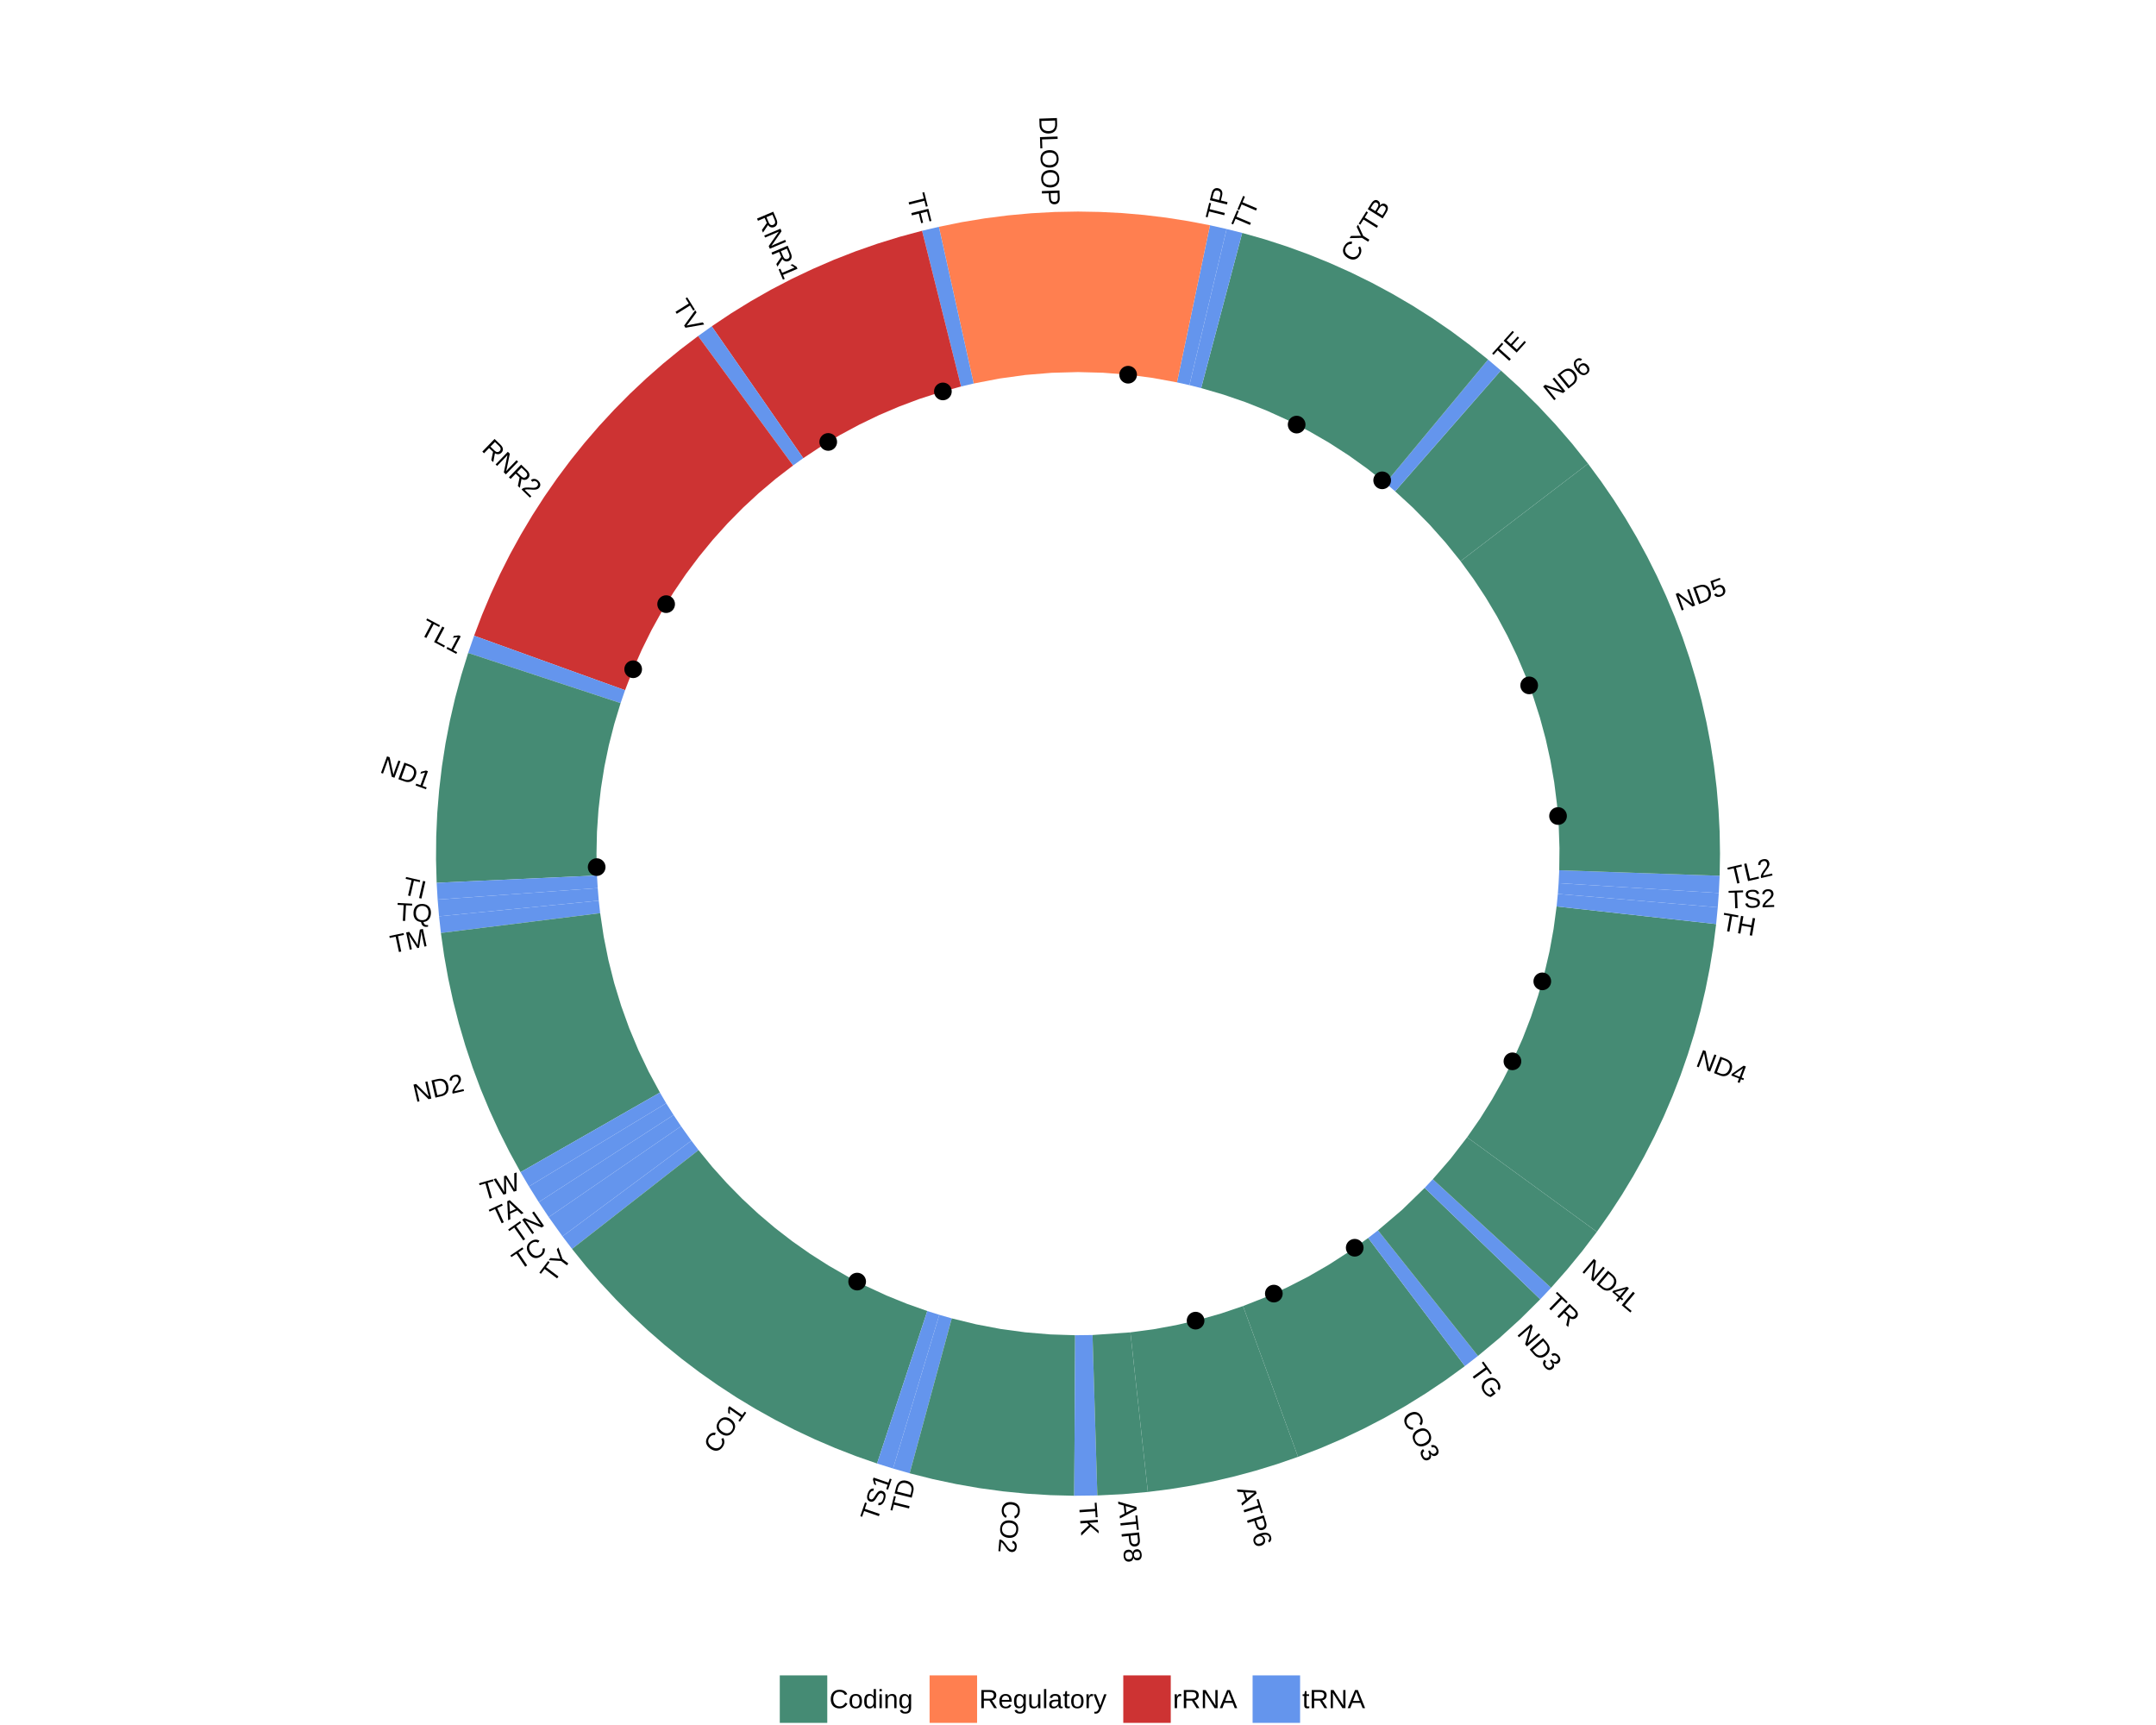
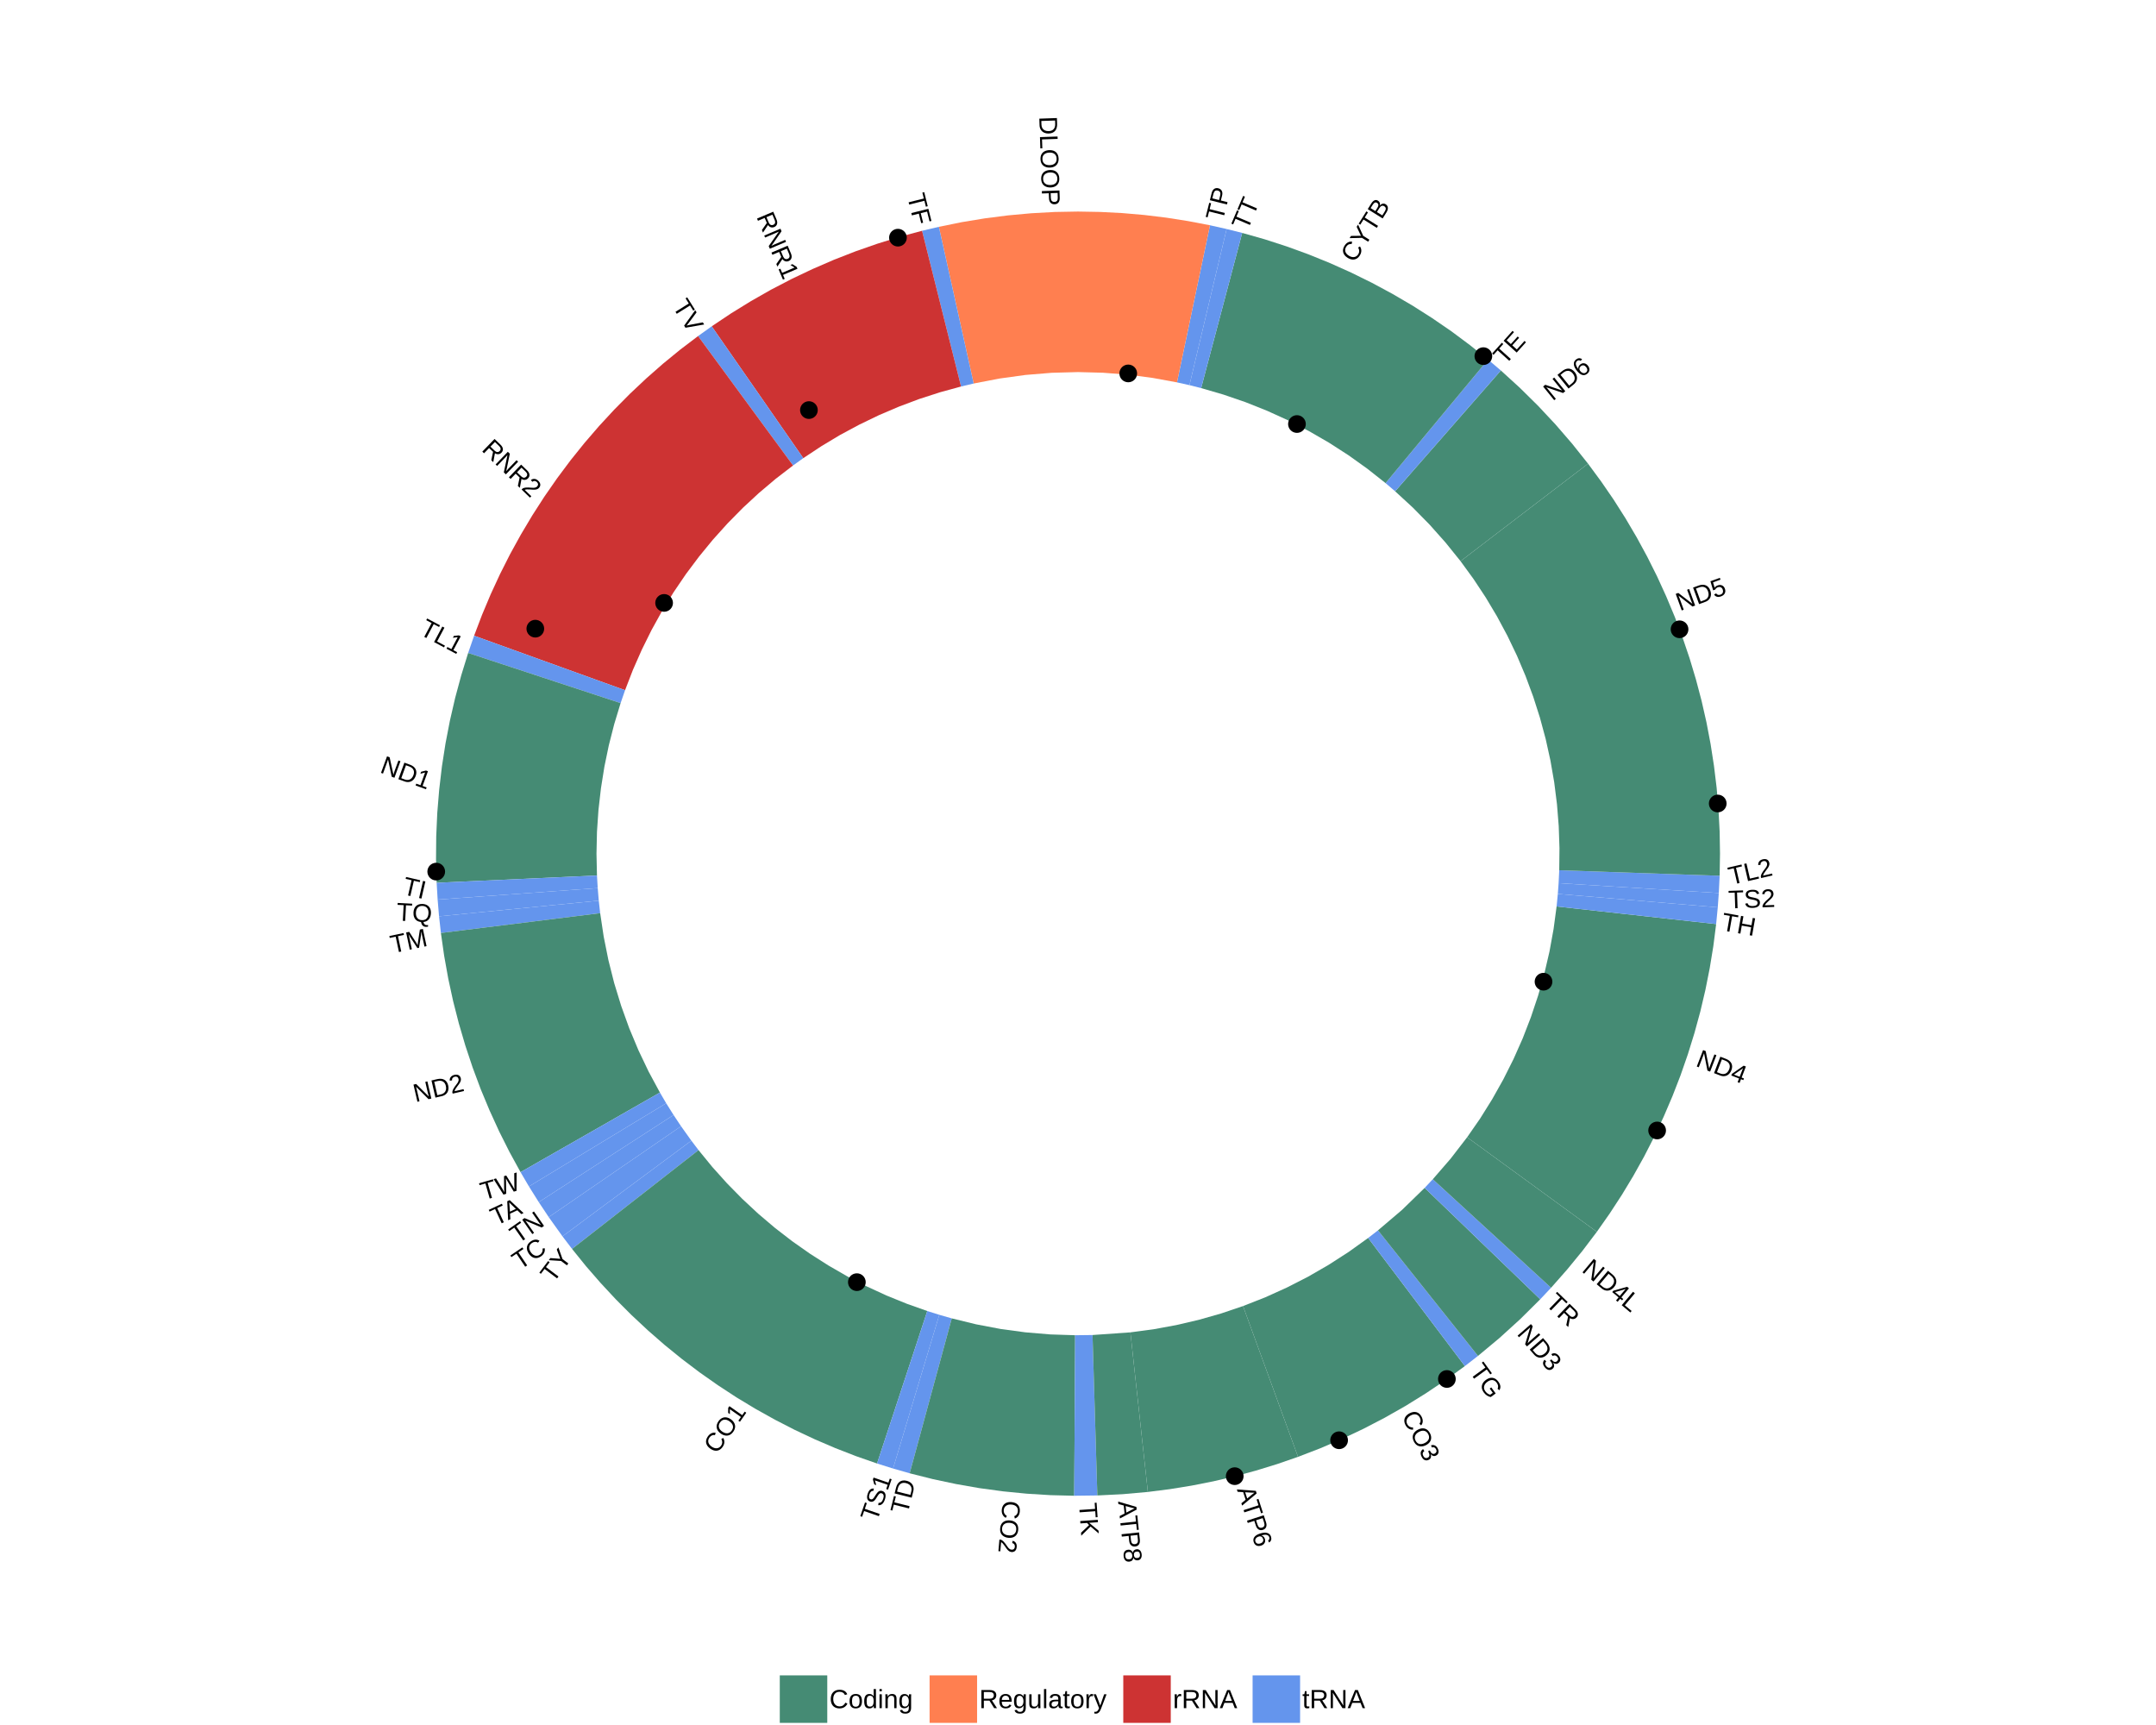
<svg xmlns="http://www.w3.org/2000/svg" viewBox="0 0 720.00 576.00">
  <defs>
    <style type="text/css">
    line, polyline, polygon, path, rect, circle {
      fill: none;
      stroke: #000000;
      stroke-linecap: round;
      stroke-linejoin: round;
      stroke-miterlimit: 10.00;
    }
  </style>
  </defs>
  <rect width="100%" height="100%" style="stroke: none; fill: #FFFFFF;" />
  <defs>
    <clipPath id="cpOTIuMDB8NjI4LjAwfDU1My4wNXwxNy4wNA==">
      <rect x="92.00" y="17.04" width="536.01" height="536.01" />
    </clipPath>
  </defs>
  <polygon points="325.16,128.06 323.50,120.59 321.84,113.11 320.18,105.64 318.52,98.16 316.86,90.69 315.20,83.21 313.54,75.74 321.19,74.18 328.89,72.91 336.63,71.92 344.40,71.21 352.20,70.78 360.00,70.64 360.00,78.30 360.00,85.96 360.00,93.61 360.00,101.27 360.00,108.93 360.00,116.59 360.00,124.24 351.22,124.48 342.47,125.20 333.77,126.40 325.16,128.06 " style="stroke-width: 1.07; stroke: none; fill: #FF7F50;" clip-path="url(#cpOTIuMDB8NjI4LjAwfDU1My4wNXwxNy4wNA==)" />
  <polygon points="320.94,129.06 319.08,121.63 317.22,114.20 315.36,106.78 313.50,99.35 311.64,91.92 309.78,84.49 307.92,77.06 313.54,75.74 315.20,83.21 316.86,90.69 318.52,98.16 320.18,105.64 321.84,113.11 323.50,120.59 325.16,128.06 320.94,129.06 " style="stroke-width: 1.07; stroke: none; fill: #6495ED;" clip-path="url(#cpOTIuMDB8NjI4LjAwfDU1My4wNXwxNy4wNA==)" />
  <polygon points="268.26,152.98 263.89,146.69 259.52,140.40 255.16,134.11 250.79,127.82 246.42,121.54 242.05,115.25 237.68,108.96 244.13,104.65 250.73,100.58 257.47,96.74 264.35,93.16 271.36,89.83 278.47,86.75 285.70,83.93 293.02,81.37 300.43,79.08 307.92,77.06 309.78,84.49 311.64,91.92 313.50,99.35 315.36,106.78 317.22,114.20 319.08,121.63 320.94,129.06 313.93,130.98 307.01,133.22 300.20,135.78 293.52,138.63 286.97,141.79 280.56,145.23 274.33,148.97 268.26,152.98 " style="stroke-width: 1.07; stroke: none; fill: #CD3333;" clip-path="url(#cpOTIuMDB8NjI4LjAwfDU1My4wNXwxNy4wNA==)" />
  <polygon points="264.84,155.43 260.31,149.25 255.77,143.08 251.24,136.91 246.71,130.74 242.18,124.56 237.65,118.39 233.12,112.22 237.68,108.96 242.05,115.25 246.42,121.54 250.79,127.82 255.16,134.11 259.52,140.40 263.89,146.69 268.26,152.98 264.84,155.43 " style="stroke-width: 1.07; stroke: none; fill: #6495ED;" clip-path="url(#cpOTIuMDB8NjI4LjAwfDU1My4wNXwxNy4wNA==)" />
  <polygon points="208.74,230.46 201.54,227.87 194.34,225.27 187.14,222.67 179.93,220.07 172.73,217.47 165.53,214.87 158.33,212.27 160.98,205.30 163.87,198.43 167.00,191.66 170.36,185.01 173.96,178.48 177.78,172.07 181.81,165.81 186.07,159.68 190.53,153.71 195.20,147.90 200.07,142.25 205.13,136.78 210.38,131.48 215.81,126.37 221.41,121.45 227.18,116.73 233.12,112.22 237.65,118.39 242.18,124.56 246.71,130.74 251.24,136.91 255.77,143.08 260.31,149.25 264.84,155.43 259.04,159.89 253.46,164.60 248.09,169.57 242.96,174.78 238.07,180.21 233.43,185.87 229.05,191.72 224.94,197.77 221.11,204.00 217.57,210.40 214.33,216.95 211.38,223.64 208.74,230.46 " style="stroke-width: 1.07; stroke: none; fill: #CD3333;" clip-path="url(#cpOTIuMDB8NjI4LjAwfDU1My4wNXwxNy4wNA==)" />
  <polygon points="207.25,234.79 199.98,232.39 192.71,230.00 185.43,227.61 178.16,225.21 170.89,222.82 163.61,220.43 156.34,218.03 158.33,212.27 165.53,214.87 172.73,217.47 179.93,220.07 187.14,222.67 194.34,225.27 201.54,227.87 208.74,230.46 207.25,234.79 " style="stroke-width: 1.07; stroke: none; fill: #6495ED;" clip-path="url(#cpOTIuMDB8NjI4LjAwfDU1My4wNXwxNy4wNA==)" />
  <polygon points="199.36,292.35 191.71,292.69 184.06,293.04 176.42,293.39 168.77,293.74 161.12,294.08 153.47,294.43 145.82,294.78 145.61,286.99 145.68,279.21 146.03,271.42 146.67,263.66 147.58,255.93 148.78,248.23 150.26,240.58 152.01,233.00 154.04,225.48 156.34,218.03 163.61,220.43 170.89,222.82 178.16,225.21 185.43,227.61 192.71,230.00 199.98,232.39 207.25,234.79 205.13,241.77 203.32,248.85 201.84,256.00 200.69,263.21 199.86,270.46 199.36,277.75 199.20,285.05 199.36,292.35 " style="stroke-width: 1.07; stroke: none; fill: #458B74;" clip-path="url(#cpOTIuMDB8NjI4LjAwfDU1My4wNXwxNy4wNA==)" />
  <polygon points="199.61,296.55 191.97,297.09 184.33,297.64 176.70,298.19 169.06,298.74 161.42,299.28 153.78,299.83 146.15,300.38 145.82,294.78 153.47,294.43 161.12,294.08 168.77,293.74 176.42,293.39 184.06,293.04 191.71,292.69 199.36,292.35 199.61,296.55 " style="stroke-width: 1.07; stroke: none; fill: #6495ED;" clip-path="url(#cpOTIuMDB8NjI4LjAwfDU1My4wNXwxNy4wNA==)" />
  <polygon points="199.96,300.74 192.34,301.49 184.72,302.23 177.10,302.98 169.48,303.73 161.86,304.47 154.24,305.22 146.62,305.97 146.15,300.38 153.78,299.83 161.42,299.28 169.06,298.74 176.70,298.19 184.33,297.64 191.97,297.09 199.61,296.55 199.96,300.74 " style="stroke-width: 1.07; stroke: none; fill: #6495ED;" clip-path="url(#cpOTIuMDB8NjI4LjAwfDU1My4wNXwxNy4wNA==)" />
  <polygon points="200.43,304.92 192.83,305.87 185.23,306.81 177.63,307.76 170.04,308.71 162.44,309.65 154.84,310.60 147.24,311.54 146.62,305.97 154.24,305.22 161.86,304.47 169.48,303.73 177.10,302.98 184.72,302.23 192.34,301.49 199.96,300.74 200.43,304.92 " style="stroke-width: 1.07; stroke: none; fill: #6495ED;" clip-path="url(#cpOTIuMDB8NjI4LjAwfDU1My4wNXwxNy4wNA==)" />
  <polygon points="220.38,364.81 213.73,368.61 207.08,372.41 200.43,376.21 193.78,380.01 187.13,383.81 180.48,387.60 173.84,391.40 170.14,384.65 166.68,377.76 163.48,370.76 160.52,363.65 157.83,356.43 155.40,349.13 153.23,341.74 151.32,334.27 149.69,326.75 148.33,319.17 147.24,311.54 154.84,310.60 162.44,309.65 170.04,308.71 177.63,307.76 185.23,306.81 192.83,305.87 200.43,304.92 201.61,312.77 203.17,320.56 205.11,328.26 207.44,335.86 210.13,343.33 213.19,350.65 216.61,357.82 220.38,364.81 " style="stroke-width: 1.07; stroke: none; fill: #458B74;" clip-path="url(#cpOTIuMDB8NjI4LjAwfDU1My4wNXwxNy4wNA==)" />
  <polygon points="222.48,368.39 215.93,372.36 209.38,376.32 202.83,380.29 196.29,384.26 189.74,388.23 183.19,392.20 176.64,396.17 173.84,391.40 180.48,387.60 187.13,383.81 193.78,380.01 200.43,376.21 207.08,372.41 213.73,368.61 220.38,364.81 222.48,368.39 " style="stroke-width: 1.07; stroke: none; fill: #6495ED;" clip-path="url(#cpOTIuMDB8NjI4LjAwfDU1My4wNXwxNy4wNA==)" />
  <polygon points="224.94,372.31 218.51,376.47 212.08,380.63 205.64,384.78 199.21,388.94 192.78,393.09 186.35,397.25 179.92,401.40 176.64,396.17 183.19,392.20 189.74,388.23 196.29,384.26 202.83,380.29 209.38,376.32 215.93,372.36 222.48,368.39 224.94,372.31 " style="stroke-width: 1.07; stroke: none; fill: #6495ED;" clip-path="url(#cpOTIuMDB8NjI4LjAwfDU1My4wNXwxNy4wNA==)" />
  <polygon points="227.44,376.07 221.13,380.40 214.82,384.74 208.50,389.07 202.19,393.41 195.88,397.74 189.57,402.08 183.25,406.41 179.92,401.40 186.35,397.25 192.78,393.09 199.21,388.94 205.64,384.78 212.08,380.63 218.51,376.47 224.94,372.31 227.44,376.07 " style="stroke-width: 1.07; stroke: none; fill: #6495ED;" clip-path="url(#cpOTIuMDB8NjI4LjAwfDU1My4wNXwxNy4wNA==)" />
  <polygon points="230.88,380.88 224.73,385.45 218.58,390.01 212.43,394.57 206.28,399.14 200.13,403.70 193.98,408.27 187.84,412.83 183.25,406.41 189.57,402.08 195.88,397.74 202.19,393.41 208.50,389.07 214.82,384.74 221.13,380.40 227.44,376.07 230.88,380.88 " style="stroke-width: 1.07; stroke: none; fill: #6495ED;" clip-path="url(#cpOTIuMDB8NjI4LjAwfDU1My4wNXwxNy4wNA==)" />
  <polygon points="233.28,384.04 227.24,388.75 221.21,393.46 215.18,398.18 209.14,402.89 203.11,407.61 197.07,412.32 191.04,417.03 187.84,412.83 193.98,408.27 200.13,403.70 206.28,399.14 212.43,394.57 218.58,390.01 224.73,385.45 230.88,380.88 233.28,384.04 " style="stroke-width: 1.07; stroke: none; fill: #6495ED;" clip-path="url(#cpOTIuMDB8NjI4LjAwfDU1My4wNXwxNy4wNA==)" />
  <polygon points="309.67,437.77 307.27,445.04 304.88,452.31 302.48,459.59 300.08,466.86 297.69,474.13 295.29,481.40 292.89,488.68 285.87,486.23 278.95,483.54 272.12,480.61 265.39,477.45 258.78,474.05 252.29,470.43 245.93,466.59 239.71,462.52 233.63,458.25 227.70,453.76 221.93,449.08 216.33,444.19 210.90,439.12 205.65,433.86 200.59,428.42 195.71,422.81 191.04,417.03 197.07,412.32 203.11,407.61 209.14,402.89 215.18,398.18 221.21,393.46 227.24,388.75 233.28,384.04 237.89,389.68 242.76,395.10 247.87,400.30 253.21,405.27 258.76,409.98 264.53,414.44 270.49,418.63 276.64,422.55 282.95,426.19 289.43,429.54 296.05,432.59 302.80,435.33 309.67,437.77 " style="stroke-width: 1.07; stroke: none; fill: #458B74;" clip-path="url(#cpOTIuMDB8NjI4LjAwfDU1My4wNXwxNy4wNA==)" />
  <polygon points="313.68,439.03 311.48,446.37 309.27,453.70 307.06,461.03 304.86,468.36 302.65,475.70 300.45,483.03 298.24,490.36 292.89,488.68 295.29,481.40 297.69,474.13 300.08,466.86 302.48,459.59 304.88,452.31 307.27,445.04 309.67,437.77 313.68,439.03 " style="stroke-width: 1.07; stroke: none; fill: #6495ED;" clip-path="url(#cpOTIuMDB8NjI4LjAwfDU1My4wNXwxNy4wNA==)" />
  <polygon points="317.84,440.22 315.84,447.61 313.83,455.00 311.82,462.39 309.81,469.78 307.81,477.17 305.80,484.56 303.79,491.95 298.24,490.36 300.45,483.03 302.65,475.70 304.86,468.36 307.06,461.03 309.27,453.70 311.48,446.37 313.68,439.03 317.84,440.22 " style="stroke-width: 1.07; stroke: none; fill: #6495ED;" clip-path="url(#cpOTIuMDB8NjI4LjAwfDU1My4wNXwxNy4wNA==)" />
  <polygon points="359.05,445.85 359.01,453.50 358.96,461.16 358.92,468.82 358.87,476.47 358.83,484.13 358.78,491.79 358.74,499.45 350.80,499.25 342.87,498.76 334.96,497.98 327.09,496.91 319.27,495.54 311.50,493.89 303.79,491.95 305.80,484.56 307.81,477.17 309.81,469.78 311.82,462.39 313.83,455.00 315.84,447.61 317.84,440.22 325.95,442.20 334.14,443.76 342.41,444.88 350.72,445.58 359.05,445.85 " style="stroke-width: 1.07; stroke: none; fill: #458B74;" clip-path="url(#cpOTIuMDB8NjI4LjAwfDU1My4wNXwxNy4wNA==)" />
  <polygon points="364.85,445.78 365.08,453.43 365.31,461.08 365.54,468.74 365.77,476.39 366.00,484.04 366.23,491.70 366.46,499.35 358.74,499.45 358.78,491.79 358.83,484.13 358.87,476.47 358.92,468.82 358.96,461.16 359.01,453.50 359.05,445.85 364.85,445.78 " style="stroke-width: 1.07; stroke: none; fill: #6495ED;" clip-path="url(#cpOTIuMDB8NjI4LjAwfDU1My4wNXwxNy4wNA==)" />
  <polygon points="377.50,444.89 378.33,452.51 379.16,460.12 380.00,467.73 380.83,475.34 381.66,482.95 382.50,490.57 383.33,498.18 374.91,498.93 366.46,499.35 366.23,491.70 366.00,484.04 365.77,476.39 365.54,468.74 365.31,461.08 365.08,453.43 364.85,445.78 377.50,444.89 " style="stroke-width: 1.07; stroke: none; fill: #458B74;" clip-path="url(#cpOTIuMDB8NjI4LjAwfDU1My4wNXwxNy4wNA==)" />
  <polygon points="415.11,436.11 417.74,443.30 420.36,450.50 422.99,457.69 425.61,464.88 428.23,472.08 430.86,479.27 433.48,486.46 426.51,488.87 419.46,491.04 412.34,492.96 405.16,494.64 397.93,496.07 390.65,497.25 383.33,498.18 382.50,490.57 381.66,482.95 380.83,475.34 380.00,467.73 379.16,460.12 378.33,452.51 377.50,444.89 385.17,443.87 392.79,442.47 400.33,440.71 407.78,438.59 415.11,436.11 " style="stroke-width: 1.07; stroke: none; fill: #458B74;" clip-path="url(#cpOTIuMDB8NjI4LjAwfDU1My4wNXwxNy4wNA==)" />
  <polygon points="456.90,413.37 461.51,419.49 466.13,425.60 470.74,431.71 475.36,437.82 479.97,443.93 484.58,450.04 489.20,456.15 482.76,460.83 476.15,465.26 469.39,469.45 462.47,473.38 455.41,477.05 448.22,480.46 440.91,483.60 433.48,486.46 430.86,479.27 428.23,472.08 425.61,464.88 422.99,457.69 420.36,450.50 417.74,443.30 415.11,436.11 422.52,433.20 429.77,429.92 436.85,426.30 443.74,422.32 450.43,418.01 456.90,413.37 " style="stroke-width: 1.07; stroke: none; fill: #458B74;" clip-path="url(#cpOTIuMDB8NjI4LjAwfDU1My4wNXwxNy4wNA==)" />
  <polygon points="460.18,410.83 464.95,416.82 469.72,422.81 474.49,428.80 479.26,434.79 484.03,440.78 488.80,446.77 493.57,452.76 489.20,456.15 484.58,450.04 479.97,443.93 475.36,437.82 470.74,431.71 466.13,425.60 461.51,419.49 456.90,413.37 460.18,410.83 " style="stroke-width: 1.07; stroke: none; fill: #6495ED;" clip-path="url(#cpOTIuMDB8NjI4LjAwfDU1My4wNXwxNy4wNA==)" />
  <polygon points="475.77,396.65 481.28,401.96 486.80,407.27 492.31,412.59 497.82,417.90 503.34,423.22 508.85,428.53 514.36,433.85 507.71,440.45 500.77,446.76 493.57,452.76 488.80,446.77 484.03,440.78 479.26,434.79 474.49,428.80 469.72,422.81 464.95,416.82 460.18,410.83 468.21,404.00 475.77,396.65 " style="stroke-width: 1.07; stroke: none; fill: #458B74;" clip-path="url(#cpOTIuMDB8NjI4LjAwfDU1My4wNXwxNy4wNA==)" />
  <polygon points="478.49,393.76 484.13,398.94 489.77,404.11 495.41,409.29 501.06,414.47 506.70,419.64 512.34,424.82 517.98,430.00 514.36,433.85 508.85,428.53 503.34,423.22 497.82,417.90 492.31,412.59 486.80,407.27 481.28,401.96 475.77,396.65 478.49,393.76 " style="stroke-width: 1.07; stroke: none; fill: #6495ED;" clip-path="url(#cpOTIuMDB8NjI4LjAwfDU1My4wNXwxNy4wNA==)" />
  <polygon points="489.95,379.75 496.14,384.26 502.33,388.77 508.52,393.28 514.71,397.79 520.90,402.30 527.08,406.81 533.27,411.32 528.41,417.74 523.31,423.96 517.98,430.00 512.34,424.82 506.70,419.64 501.06,414.47 495.41,409.29 489.77,404.11 484.13,398.94 478.49,393.76 484.42,386.92 489.95,379.75 " style="stroke-width: 1.07; stroke: none; fill: #458B74;" clip-path="url(#cpOTIuMDB8NjI4LjAwfDU1My4wNXwxNy4wNA==)" />
  <polygon points="519.83,302.68 527.44,303.52 535.06,304.36 542.67,305.20 550.28,306.04 557.89,306.88 565.50,307.72 573.11,308.56 572.17,315.93 570.97,323.26 569.52,330.55 567.82,337.78 565.86,344.95 563.66,352.05 561.22,359.07 558.53,366.00 555.61,372.83 552.45,379.55 549.06,386.17 545.44,392.66 541.60,399.02 537.54,405.24 533.27,411.32 527.08,406.81 520.90,402.30 514.71,397.79 508.52,393.28 502.33,388.77 496.14,384.26 489.95,379.75 494.28,373.51 498.31,367.06 502.03,360.44 505.44,353.64 508.52,346.70 511.26,339.61 513.67,332.40 515.74,325.09 517.46,317.69 518.82,310.21 519.83,302.68 " style="stroke-width: 1.07; stroke: none; fill: #458B74;" clip-path="url(#cpOTIuMDB8NjI4LjAwfDU1My4wNXwxNy4wNA==)" />
  <polygon points="520.24,298.49 527.87,299.13 535.50,299.77 543.13,300.41 550.76,301.05 558.39,301.69 566.02,302.33 573.65,302.97 573.11,308.56 565.50,307.72 557.89,306.88 550.28,306.04 542.67,305.20 535.06,304.36 527.44,303.52 519.83,302.68 520.24,298.49 " style="stroke-width: 1.07; stroke: none; fill: #6495ED;" clip-path="url(#cpOTIuMDB8NjI4LjAwfDU1My4wNXwxNy4wNA==)" />
  <polygon points="520.50,294.90 528.14,295.37 535.79,295.84 543.43,296.31 551.07,296.78 558.71,297.25 566.36,297.72 574.00,298.19 573.65,302.97 566.02,302.33 558.39,301.69 550.76,301.05 543.13,300.41 535.50,299.77 527.87,299.13 520.24,298.49 520.50,294.90 " style="stroke-width: 1.07; stroke: none; fill: #6495ED;" clip-path="url(#cpOTIuMDB8NjI4LjAwfDU1My4wNXwxNy4wNA==)" />
  <polygon points="520.71,290.58 528.36,290.84 536.01,291.11 543.67,291.37 551.32,291.63 558.97,291.90 566.62,292.16 574.28,292.42 574.00,298.19 566.36,297.72 558.71,297.25 551.07,296.78 543.43,296.31 535.79,295.84 528.14,295.37 520.50,294.90 520.71,290.58 " style="stroke-width: 1.07; stroke: none; fill: #6495ED;" clip-path="url(#cpOTIuMDB8NjI4LjAwfDU1My4wNXwxNy4wNA==)" />
  <polygon points="487.75,187.38 493.83,182.73 499.91,178.08 506.00,173.43 512.08,168.78 518.16,164.13 524.25,159.48 530.33,154.83 534.70,160.76 538.87,166.83 542.82,173.04 546.56,179.39 550.08,185.86 553.38,192.45 556.44,199.15 559.28,205.94 561.88,212.84 564.24,219.81 566.36,226.87 568.24,233.99 569.87,241.17 571.25,248.41 572.38,255.69 573.27,263.00 573.90,270.34 574.28,277.69 574.40,285.06 574.28,292.42 566.62,292.16 558.97,291.90 551.32,291.63 543.67,291.37 536.01,291.11 528.36,290.84 520.71,290.58 520.79,283.21 520.54,275.85 519.95,268.51 519.03,261.20 517.77,253.95 516.18,246.75 514.26,239.64 512.02,232.63 509.46,225.72 506.59,218.94 503.40,212.29 499.92,205.80 496.15,199.48 492.09,193.34 487.75,187.38 " style="stroke-width: 1.07; stroke: none; fill: #458B74;" clip-path="url(#cpOTIuMDB8NjI4LjAwfDU1My4wNXwxNy4wNA==)" />
  <polygon points="465.91,164.05 470.95,158.28 475.99,152.52 481.04,146.76 486.08,141.00 491.12,135.24 496.17,129.48 501.21,123.71 507.52,129.46 513.60,135.46 519.43,141.69 525.01,148.15 530.33,154.83 524.25,159.48 518.16,164.13 512.08,168.78 506.00,173.43 499.91,178.08 493.83,182.73 487.75,187.38 482.73,181.15 477.41,175.17 471.80,169.47 465.91,164.05 " style="stroke-width: 1.07; stroke: none; fill: #458B74;" clip-path="url(#cpOTIuMDB8NjI4LjAwfDU1My4wNXwxNy4wNA==)" />
  <polygon points="462.71,161.32 467.60,155.43 472.49,149.53 477.38,143.64 482.27,137.75 487.16,131.86 492.05,125.97 496.94,120.07 501.21,123.71 496.17,129.48 491.12,135.24 486.08,141.00 481.04,146.76 475.99,152.52 470.95,158.28 465.91,164.05 462.71,161.32 " style="stroke-width: 1.07; stroke: none; fill: #6495ED;" clip-path="url(#cpOTIuMDB8NjI4LjAwfDU1My4wNXwxNy4wNA==)" />
  <polygon points="401.13,129.59 403.08,122.19 405.04,114.79 407.00,107.38 408.96,99.98 410.92,92.58 412.88,85.18 414.83,77.77 422.30,79.89 429.68,82.28 436.97,84.93 444.16,87.85 451.23,91.02 458.19,94.45 465.02,98.13 471.72,102.05 478.26,106.21 484.66,110.60 490.88,115.23 496.94,120.07 492.05,125.97 487.16,131.86 482.27,137.75 477.38,143.64 472.49,149.53 467.60,155.43 462.71,161.32 456.62,156.51 450.31,152.00 443.79,147.80 437.07,143.92 430.18,140.36 423.12,137.15 415.91,134.28 408.57,131.76 401.13,129.59 " style="stroke-width: 1.07; stroke: none; fill: #458B74;" clip-path="url(#cpOTIuMDB8NjI4LjAwfDU1My4wNXwxNy4wNA==)" />
  <polygon points="397.22,128.61 398.99,121.16 400.77,113.71 402.54,106.26 404.31,98.81 406.08,91.36 407.86,83.92 409.63,76.47 414.83,77.77 412.88,85.18 410.92,92.58 408.96,99.98 407.00,107.38 405.04,114.79 403.08,122.19 401.13,129.59 397.22,128.61 " style="stroke-width: 1.07; stroke: none; fill: #6495ED;" clip-path="url(#cpOTIuMDB8NjI4LjAwfDU1My4wNXwxNy4wNA==)" />
  <polygon points="393.06,127.68 394.63,120.18 396.21,112.69 397.78,105.20 399.35,97.70 400.93,90.21 402.50,82.72 404.08,75.22 409.63,76.47 407.86,83.92 406.08,91.36 404.31,98.81 402.54,106.26 400.77,113.71 398.99,121.16 397.22,128.61 393.06,127.68 " style="stroke-width: 1.07; stroke: none; fill: #6495ED;" clip-path="url(#cpOTIuMDB8NjI4LjAwfDU1My4wNXwxNy4wNA==)" />
  <polygon points="360.00,124.24 360.00,116.59 360.00,108.93 360.00,101.27 360.00,93.61 360.00,85.96 360.00,78.30 360.00,70.64 367.40,70.77 374.79,71.15 382.16,71.79 389.50,72.68 396.81,73.83 404.08,75.22 402.50,82.72 400.93,90.21 399.35,97.70 397.78,105.20 396.21,112.69 394.63,120.18 393.06,127.68 384.87,126.18 376.62,125.10 368.32,124.46 360.00,124.24 " style="stroke-width: 1.07; stroke: none; fill: #FF7F50;" clip-path="url(#cpOTIuMDB8NjI4LjAwfDU1My4wNXwxNy4wNA==)" />
  <g clip-path="url(#cpOTIuMDB8NjI4LjAwfDU1My4wNXwxNy4wNA==)">
    <text transform="translate(347.06,38.92) rotate(88)" style="font-size: 8.54px; font-family: Liberation Sans;" textLength="29.88px" lengthAdjust="spacingAndGlyphs">DLOOP</text>
  </g>
  <g clip-path="url(#cpOTIuMDB8NjI4LjAwfDU1My4wNXwxNy4wNA==)">
    <text transform="translate(302.90,65.40) rotate(76)" style="font-size: 8.54px; font-family: Liberation Sans;" textLength="10.44px" lengthAdjust="spacingAndGlyphs">TF</text>
  </g>
  <g clip-path="url(#cpOTIuMDB8NjI4LjAwfDU1My4wNXwxNy4wNA==)">
    <text transform="translate(252.54,72.34) rotate(67)" style="font-size: 8.54px; font-family: Liberation Sans;" textLength="23.22px" lengthAdjust="spacingAndGlyphs">RNR1</text>
  </g>
  <g clip-path="url(#cpOTIuMDB8NjI4LjAwfDU1My4wNXwxNy4wNA==)">
    <text transform="translate(224.41,102.24) rotate(58)" style="font-size: 8.54px; font-family: Liberation Sans;" textLength="10.91px" lengthAdjust="spacingAndGlyphs">TV</text>
  </g>
  <g clip-path="url(#cpOTIuMDB8NjI4LjAwfDU1My4wNXwxNy4wNA==)">
    <text transform="translate(160.57,150.31) rotate(44)" style="font-size: 8.54px; font-family: Liberation Sans;" textLength="23.22px" lengthAdjust="spacingAndGlyphs">RNR2</text>
  </g>
  <g clip-path="url(#cpOTIuMDB8NjI4LjAwfDU1My4wNXwxNy4wNA==)">
    <text transform="translate(139.73,211.62) rotate(28)" style="font-size: 8.54px; font-family: Liberation Sans;" textLength="14.72px" lengthAdjust="spacingAndGlyphs">TL1</text>
  </g>
  <g clip-path="url(#cpOTIuMDB8NjI4LjAwfDU1My4wNXwxNy4wNA==)">
    <text transform="translate(126.58,257.83) rotate(20)" style="font-size: 8.54px; font-family: Liberation Sans;" textLength="17.06px" lengthAdjust="spacingAndGlyphs">ND1</text>
  </g>
  <g clip-path="url(#cpOTIuMDB8NjI4LjAwfDU1My4wNXwxNy4wNA==)">
    <text transform="translate(134.11,298.52) rotate(13)" style="font-size: 8.54px; font-family: Liberation Sans;" textLength="7.59px" lengthAdjust="spacingAndGlyphs">TI</text>
  </g>
  <g clip-path="url(#cpOTIuMDB8NjI4LjAwfDU1My4wNXwxNy4wNA==)">
    <text transform="translate(132.31,307.36) rotate(3)" style="font-size: 8.54px; font-family: Liberation Sans;" textLength="11.86px" lengthAdjust="spacingAndGlyphs">TQ</text>
  </g>
  <g clip-path="url(#cpOTIuMDB8NjI4LjAwfDU1My4wNXwxNy4wNA==)">
    <text transform="translate(131.06,318.35) rotate(-12)" style="font-size: 8.54px; font-family: Liberation Sans;" textLength="12.33px" lengthAdjust="spacingAndGlyphs">TM</text>
  </g>
  <g clip-path="url(#cpOTIuMDB8NjI4LjAwfDU1My4wNXwxNy4wNA==)">
    <text transform="translate(138.72,368.05) rotate(-13)" style="font-size: 8.54px; font-family: Liberation Sans;" textLength="17.06px" lengthAdjust="spacingAndGlyphs">ND2</text>
  </g>
  <g clip-path="url(#cpOTIuMDB8NjI4LjAwfDU1My4wNXwxNy4wNA==)">
    <text transform="translate(161.41,400.82) rotate(-16)" style="font-size: 8.54px; font-family: Liberation Sans;" textLength="13.27px" lengthAdjust="spacingAndGlyphs">TW</text>
  </g>
  <g clip-path="url(#cpOTIuMDB8NjI4LjAwfDU1My4wNXwxNy4wNA==)">
    <text transform="translate(165.53,409.40) rotate(-25)" style="font-size: 8.54px; font-family: Liberation Sans;" textLength="10.27px" lengthAdjust="spacingAndGlyphs">TA</text>
  </g>
  <g clip-path="url(#cpOTIuMDB8NjI4LjAwfDU1My4wNXwxNy4wNA==)">
    <text transform="translate(172.92,415.47) rotate(-35)" style="font-size: 8.54px; font-family: Liberation Sans;" textLength="11.38px" lengthAdjust="spacingAndGlyphs">TN</text>
  </g>
  <g clip-path="url(#cpOTIuMDB8NjI4LjAwfDU1My4wNXwxNy4wNA==)">
    <text transform="translate(173.56,424.21) rotate(-34)" style="font-size: 8.54px; font-family: Liberation Sans;" textLength="11.38px" lengthAdjust="spacingAndGlyphs">TC</text>
  </g>
  <g clip-path="url(#cpOTIuMDB8NjI4LjAwfDU1My4wNXwxNy4wNA==)">
    <text transform="translate(184.70,428.64) rotate(-53)" style="font-size: 8.54px; font-family: Liberation Sans;" textLength="10.91px" lengthAdjust="spacingAndGlyphs">TY</text>
  </g>
  <g clip-path="url(#cpOTIuMDB8NjI4LjAwfDU1My4wNXwxNy4wNA==)">
    <text transform="translate(239.38,485.78) rotate(-55)" style="font-size: 8.54px; font-family: Liberation Sans;" textLength="17.55px" lengthAdjust="spacingAndGlyphs">CO1</text>
  </g>
  <g clip-path="url(#cpOTIuMDB8NjI4LjAwfDU1My4wNXwxNy4wNA==)">
    <text transform="translate(292.79,508.36) rotate(-71)" style="font-size: 8.54px; font-family: Liberation Sans;" textLength="15.66px" lengthAdjust="spacingAndGlyphs">TS1</text>
  </g>
  <g clip-path="url(#cpOTIuMDB8NjI4LjAwfDU1My4wNXwxNy4wNA==)">
    <text transform="translate(303.03,505.84) rotate(-76)" style="font-size: 8.54px; font-family: Liberation Sans;" textLength="11.38px" lengthAdjust="spacingAndGlyphs">TD</text>
  </g>
  <g clip-path="url(#cpOTIuMDB8NjI4LjAwfDU1My4wNXwxNy4wNA==)">
    <text transform="translate(334.91,500.88) rotate(95)" style="font-size: 8.54px; font-family: Liberation Sans;" textLength="17.55px" lengthAdjust="spacingAndGlyphs">CO2</text>
  </g>
  <g clip-path="url(#cpOTIuMDB8NjI4LjAwfDU1My4wNXwxNy4wNA==)">
    <text transform="translate(360.33,501.99) rotate(86)" style="font-size: 8.54px; font-family: Liberation Sans;" textLength="10.91px" lengthAdjust="spacingAndGlyphs">TK</text>
  </g>
  <g clip-path="url(#cpOTIuMDB8NjI4LjAwfDU1My4wNXwxNy4wNA==)">
    <text transform="translate(373.40,501.38) rotate(84)" style="font-size: 8.54px; font-family: Liberation Sans;" textLength="20.70px" lengthAdjust="spacingAndGlyphs">ATP8</text>
  </g>
  <g clip-path="url(#cpOTIuMDB8NjI4LjAwfDU1My4wNXwxNy4wNA==)">
    <text transform="translate(413.05,497.33) rotate(72)" style="font-size: 8.54px; font-family: Liberation Sans;" textLength="20.70px" lengthAdjust="spacingAndGlyphs">ATP6</text>
  </g>
  <g clip-path="url(#cpOTIuMDB8NjI4LjAwfDU1My4wNXwxNy4wNA==)">
    <text transform="translate(467.93,472.85) rotate(63)" style="font-size: 8.54px; font-family: Liberation Sans;" textLength="17.55px" lengthAdjust="spacingAndGlyphs">CO3</text>
  </g>
  <g clip-path="url(#cpOTIuMDB8NjI4LjAwfDU1My4wNXwxNy4wNA==)">
    <text transform="translate(490.51,457.93) rotate(54)" style="font-size: 8.54px; font-family: Liberation Sans;" textLength="11.86px" lengthAdjust="spacingAndGlyphs">TG</text>
  </g>
  <g clip-path="url(#cpOTIuMDB8NjI4LjAwfDU1My4wNXwxNy4wNA==)">
    <text transform="translate(506.35,445.46) rotate(49)" style="font-size: 8.54px; font-family: Liberation Sans;" textLength="17.06px" lengthAdjust="spacingAndGlyphs">ND3</text>
  </g>
  <g clip-path="url(#cpOTIuMDB8NjI4LjAwfDU1My4wNXwxNy4wNA==)">
    <text transform="translate(515.81,435.47) rotate(44)" style="font-size: 8.54px; font-family: Liberation Sans;" textLength="11.38px" lengthAdjust="spacingAndGlyphs">TR</text>
  </g>
  <g clip-path="url(#cpOTIuMDB8NjI4LjAwfDU1My4wNXwxNy4wNA==)">
    <text transform="translate(527.95,424.40) rotate(40)" style="font-size: 8.54px; font-family: Liberation Sans;" textLength="21.81px" lengthAdjust="spacingAndGlyphs">ND4L</text>
  </g>
  <g clip-path="url(#cpOTIuMDB8NjI4LjAwfDU1My4wNXwxNy4wNA==)">
    <text transform="translate(565.99,355.87) rotate(21)" style="font-size: 8.54px; font-family: Liberation Sans;" textLength="17.06px" lengthAdjust="spacingAndGlyphs">ND4</text>
  </g>
  <g clip-path="url(#cpOTIuMDB8NjI4LjAwfDU1My4wNXwxNy4wNA==)">
    <text transform="translate(574.58,310.58) rotate(10)" style="font-size: 8.54px; font-family: Liberation Sans;" textLength="11.38px" lengthAdjust="spacingAndGlyphs">TH</text>
  </g>
  <g clip-path="url(#cpOTIuMDB8NjI4LjAwfDU1My4wNXwxNy4wNA==)">
    <text transform="translate(577.27,303.36) rotate(-2)" style="font-size: 8.54px; font-family: Liberation Sans;" textLength="15.66px" lengthAdjust="spacingAndGlyphs">TS2</text>
  </g>
  <g clip-path="url(#cpOTIuMDB8NjI4LjAwfDU1My4wNXwxNy4wNA==)">
    <text transform="translate(578.00,295.53) rotate(-13)" style="font-size: 8.54px; font-family: Liberation Sans;" textLength="14.72px" lengthAdjust="spacingAndGlyphs">TL2</text>
  </g>
  <g clip-path="url(#cpOTIuMDB8NjI4LjAwfDU1My4wNXwxNy4wNA==)">
    <text transform="translate(560.96,204.07) rotate(-20)" style="font-size: 8.54px; font-family: Liberation Sans;" textLength="17.06px" lengthAdjust="spacingAndGlyphs">ND5</text>
  </g>
  <g clip-path="url(#cpOTIuMDB8NjI4LjAwfDU1My4wNXwxNy4wNA==)">
    <text transform="translate(518.48,134.07) rotate(-39)" style="font-size: 8.54px; font-family: Liberation Sans;" textLength="17.06px" lengthAdjust="spacingAndGlyphs">ND6</text>
  </g>
  <g clip-path="url(#cpOTIuMDB8NjI4LjAwfDU1My4wNXwxNy4wNA==)">
    <text transform="translate(502.54,122.12) rotate(-48)" style="font-size: 8.54px; font-family: Liberation Sans;" textLength="10.91px" lengthAdjust="spacingAndGlyphs">TE</text>
  </g>
  <g clip-path="url(#cpOTIuMDB8NjI4LjAwfDU1My4wNXwxNy4wNA==)">
    <text transform="translate(452.32,88.02) rotate(-58)" style="font-size: 8.54px; font-family: Liberation Sans;" textLength="22.75px" lengthAdjust="spacingAndGlyphs">CYTB</text>
  </g>
  <g clip-path="url(#cpOTIuMDB8NjI4LjAwfDU1My4wNXwxNy4wNA==)">
    <text transform="translate(416.56,77.15) rotate(-67)" style="font-size: 8.54px; font-family: Liberation Sans;" textLength="10.44px" lengthAdjust="spacingAndGlyphs">TT</text>
  </g>
  <g clip-path="url(#cpOTIuMDB8NjI4LjAwfDU1My4wNXwxNy4wNA==)">
    <text transform="translate(408.31,74.02) rotate(-76)" style="font-size: 8.54px; font-family: Liberation Sans;" textLength="10.91px" lengthAdjust="spacingAndGlyphs">TP</text>
  </g>
-   <circle cx="314.88" cy="130.70" r="1.95pt" style="stroke-width: 0.71; fill: #000000;" clip-path="url(#cpOTIuMDB8NjI4LjAwfDU1My4wNXwxNy4wNA==)" />
-   <circle cx="276.59" cy="147.57" r="1.95pt" style="stroke-width: 0.71; fill: #000000;" clip-path="url(#cpOTIuMDB8NjI4LjAwfDU1My4wNXwxNy4wNA==)" />
-   <circle cx="222.46" cy="201.73" r="1.95pt" style="stroke-width: 0.71; fill: #000000;" clip-path="url(#cpOTIuMDB8NjI4LjAwfDU1My4wNXwxNy4wNA==)" />
-   <circle cx="211.45" cy="223.47" r="1.95pt" style="stroke-width: 0.71; fill: #000000;" clip-path="url(#cpOTIuMDB8NjI4LjAwfDU1My4wNXwxNy4wNA==)" />
-   <circle cx="199.26" cy="289.54" r="1.95pt" style="stroke-width: 0.71; fill: #000000;" clip-path="url(#cpOTIuMDB8NjI4LjAwfDU1My4wNXwxNy4wNA==)" />
-   <circle cx="286.25" cy="427.94" r="1.95pt" style="stroke-width: 0.71; fill: #000000;" clip-path="url(#cpOTIuMDB8NjI4LjAwfDU1My4wNXwxNy4wNA==)" />
-   <circle cx="399.27" cy="440.98" r="1.95pt" style="stroke-width: 0.71; fill: #000000;" clip-path="url(#cpOTIuMDB8NjI4LjAwfDU1My4wNXwxNy4wNA==)" />
-   <circle cx="425.40" cy="431.95" r="1.95pt" style="stroke-width: 0.71; fill: #000000;" clip-path="url(#cpOTIuMDB8NjI4LjAwfDU1My4wNXwxNy4wNA==)" />
-   <circle cx="452.41" cy="416.64" r="1.95pt" style="stroke-width: 0.71; fill: #000000;" clip-path="url(#cpOTIuMDB8NjI4LjAwfDU1My4wNXwxNy4wNA==)" />
-   <circle cx="505.08" cy="354.39" r="1.95pt" style="stroke-width: 0.71; fill: #000000;" clip-path="url(#cpOTIuMDB8NjI4LjAwfDU1My4wNXwxNy4wNA==)" />
-   <circle cx="515.05" cy="327.69" r="1.95pt" style="stroke-width: 0.71; fill: #000000;" clip-path="url(#cpOTIuMDB8NjI4LjAwfDU1My4wNXwxNy4wNA==)" />
-   <circle cx="520.31" cy="272.48" r="1.95pt" style="stroke-width: 0.71; fill: #000000;" clip-path="url(#cpOTIuMDB8NjI4LjAwfDU1My4wNXwxNy4wNA==)" />
-   <circle cx="510.67" cy="228.86" r="1.95pt" style="stroke-width: 0.71; fill: #000000;" clip-path="url(#cpOTIuMDB8NjI4LjAwfDU1My4wNXwxNy4wNA==)" />
-   <circle cx="461.58" cy="160.39" r="1.95pt" style="stroke-width: 0.71; fill: #000000;" clip-path="url(#cpOTIuMDB8NjI4LjAwfDU1My4wNXwxNy4wNA==)" />
-   <circle cx="433.02" cy="141.78" r="1.95pt" style="stroke-width: 0.71; fill: #000000;" clip-path="url(#cpOTIuMDB8NjI4LjAwfDU1My4wNXwxNy4wNA==)" />
-   <circle cx="376.74" cy="125.12" r="1.95pt" style="stroke-width: 0.71; fill: #000000;" clip-path="url(#cpOTIuMDB8NjI4LjAwfDU1My4wNXwxNy4wNA==)" />
+   <circle cx="299.87" cy="79.36" r="1.95pt" style="stroke-width: 0.71; fill: #000000;" clip-path="url(#cpOTIuMDB8NjI4LjAwfDU1My4wNXwxNy4wNA==)" />
+   <circle cx="270.14" cy="136.93" r="1.95pt" style="stroke-width: 0.71; fill: #000000;" clip-path="url(#cpOTIuMDB8NjI4LjAwfDU1My4wNXwxNy4wNA==)" />
+   <circle cx="221.78" cy="201.32" r="1.95pt" style="stroke-width: 0.71; fill: #000000;" clip-path="url(#cpOTIuMDB8NjI4LjAwfDU1My4wNXwxNy4wNA==)" />
+   <circle cx="178.77" cy="209.92" r="1.95pt" style="stroke-width: 0.71; fill: #000000;" clip-path="url(#cpOTIuMDB8NjI4LjAwfDU1My4wNXwxNy4wNA==)" />
+   <circle cx="145.68" cy="291.04" r="1.95pt" style="stroke-width: 0.71; fill: #000000;" clip-path="url(#cpOTIuMDB8NjI4LjAwfDU1My4wNXwxNy4wNA==)" />
+   <circle cx="286.15" cy="428.13" r="1.95pt" style="stroke-width: 0.71; fill: #000000;" clip-path="url(#cpOTIuMDB8NjI4LjAwfDU1My4wNXwxNy4wNA==)" />
+   <circle cx="412.34" cy="492.91" r="1.95pt" style="stroke-width: 0.71; fill: #000000;" clip-path="url(#cpOTIuMDB8NjI4LjAwfDU1My4wNXwxNy4wNA==)" />
+   <circle cx="447.20" cy="480.92" r="1.95pt" style="stroke-width: 0.71; fill: #000000;" clip-path="url(#cpOTIuMDB8NjI4LjAwfDU1My4wNXwxNy4wNA==)" />
+   <circle cx="483.19" cy="460.46" r="1.95pt" style="stroke-width: 0.71; fill: #000000;" clip-path="url(#cpOTIuMDB8NjI4LjAwfDU1My4wNXwxNy4wNA==)" />
+   <circle cx="553.40" cy="377.48" r="1.95pt" style="stroke-width: 0.71; fill: #000000;" clip-path="url(#cpOTIuMDB8NjI4LjAwfDU1My4wNXwxNy4wNA==)" />
+   <circle cx="515.46" cy="327.80" r="1.95pt" style="stroke-width: 0.71; fill: #000000;" clip-path="url(#cpOTIuMDB8NjI4LjAwfDU1My4wNXwxNy4wNA==)" />
+   <circle cx="573.64" cy="268.30" r="1.95pt" style="stroke-width: 0.71; fill: #000000;" clip-path="url(#cpOTIuMDB8NjI4LjAwfDU1My4wNXwxNy4wNA==)" />
+   <circle cx="560.89" cy="210.13" r="1.95pt" style="stroke-width: 0.71; fill: #000000;" clip-path="url(#cpOTIuMDB8NjI4LjAwfDU1My4wNXwxNy4wNA==)" />
+   <circle cx="495.37" cy="118.92" r="1.95pt" style="stroke-width: 0.71; fill: #000000;" clip-path="url(#cpOTIuMDB8NjI4LjAwfDU1My4wNXwxNy4wNA==)" />
+   <circle cx="433.12" cy="141.59" r="1.95pt" style="stroke-width: 0.71; fill: #000000;" clip-path="url(#cpOTIuMDB8NjI4LjAwfDU1My4wNXwxNy4wNA==)" />
+   <circle cx="376.78" cy="124.69" r="1.95pt" style="stroke-width: 0.71; fill: #000000;" clip-path="url(#cpOTIuMDB8NjI4LjAwfDU1My4wNXwxNy4wNA==)" />
  <defs>
    <clipPath id="cpMC4wMHw3MjAuMDB8NTc2LjAwfDAuMDA=">
      <rect x="0.00" y="0.00" width="720.00" height="576.00" />
    </clipPath>
  </defs>
  <rect x="260.41" y="559.43" width="15.86" height="15.86" style="stroke-width: 1.07; stroke: none; stroke-linejoin: miter; fill: #458B74;" clip-path="url(#cpMC4wMHw3MjAuMDB8NTc2LjAwfDAuMDA=)" />
  <rect x="310.44" y="559.43" width="15.86" height="15.86" style="stroke-width: 1.07; stroke: none; stroke-linejoin: miter; fill: #FF7F50;" clip-path="url(#cpMC4wMHw3MjAuMDB8NTc2LjAwfDAuMDA=)" />
  <rect x="375.12" y="559.43" width="15.86" height="15.86" style="stroke-width: 1.07; stroke: none; stroke-linejoin: miter; fill: #CD3333;" clip-path="url(#cpMC4wMHw3MjAuMDB8NTc2LjAwfDAuMDA=)" />
  <rect x="418.31" y="559.43" width="15.86" height="15.86" style="stroke-width: 1.07; stroke: none; stroke-linejoin: miter; fill: #6495ED;" clip-path="url(#cpMC4wMHw3MjAuMDB8NTc2LjAwfDAuMDA=)" />
  <g clip-path="url(#cpMC4wMHw3MjAuMDB8NTc2LjAwfDAuMDA=)">
    <text x="276.98" y="570.38" style="font-size: 8.80px; font-family: Liberation Sans;" textLength="32.75px" lengthAdjust="spacingAndGlyphs"> Coding </text>
  </g>
  <g clip-path="url(#cpMC4wMHw3MjAuMDB8NTc2LjAwfDAuMDA=)">
    <text x="327.01" y="570.38" style="font-size: 8.80px; font-family: Liberation Sans;" textLength="47.41px" lengthAdjust="spacingAndGlyphs"> Regulatory </text>
  </g>
  <g clip-path="url(#cpMC4wMHw3MjAuMDB8NTc2LjAwfDAuMDA=)">
    <text x="391.69" y="570.38" style="font-size: 8.80px; font-family: Liberation Sans;" textLength="25.91px" lengthAdjust="spacingAndGlyphs"> rRNA </text>
  </g>
  <g clip-path="url(#cpMC4wMHw3MjAuMDB8NTc2LjAwfDAuMDA=)">
    <text x="434.88" y="570.38" style="font-size: 8.80px; font-family: Liberation Sans;" textLength="25.42px" lengthAdjust="spacingAndGlyphs"> tRNA </text>
  </g>
</svg>
